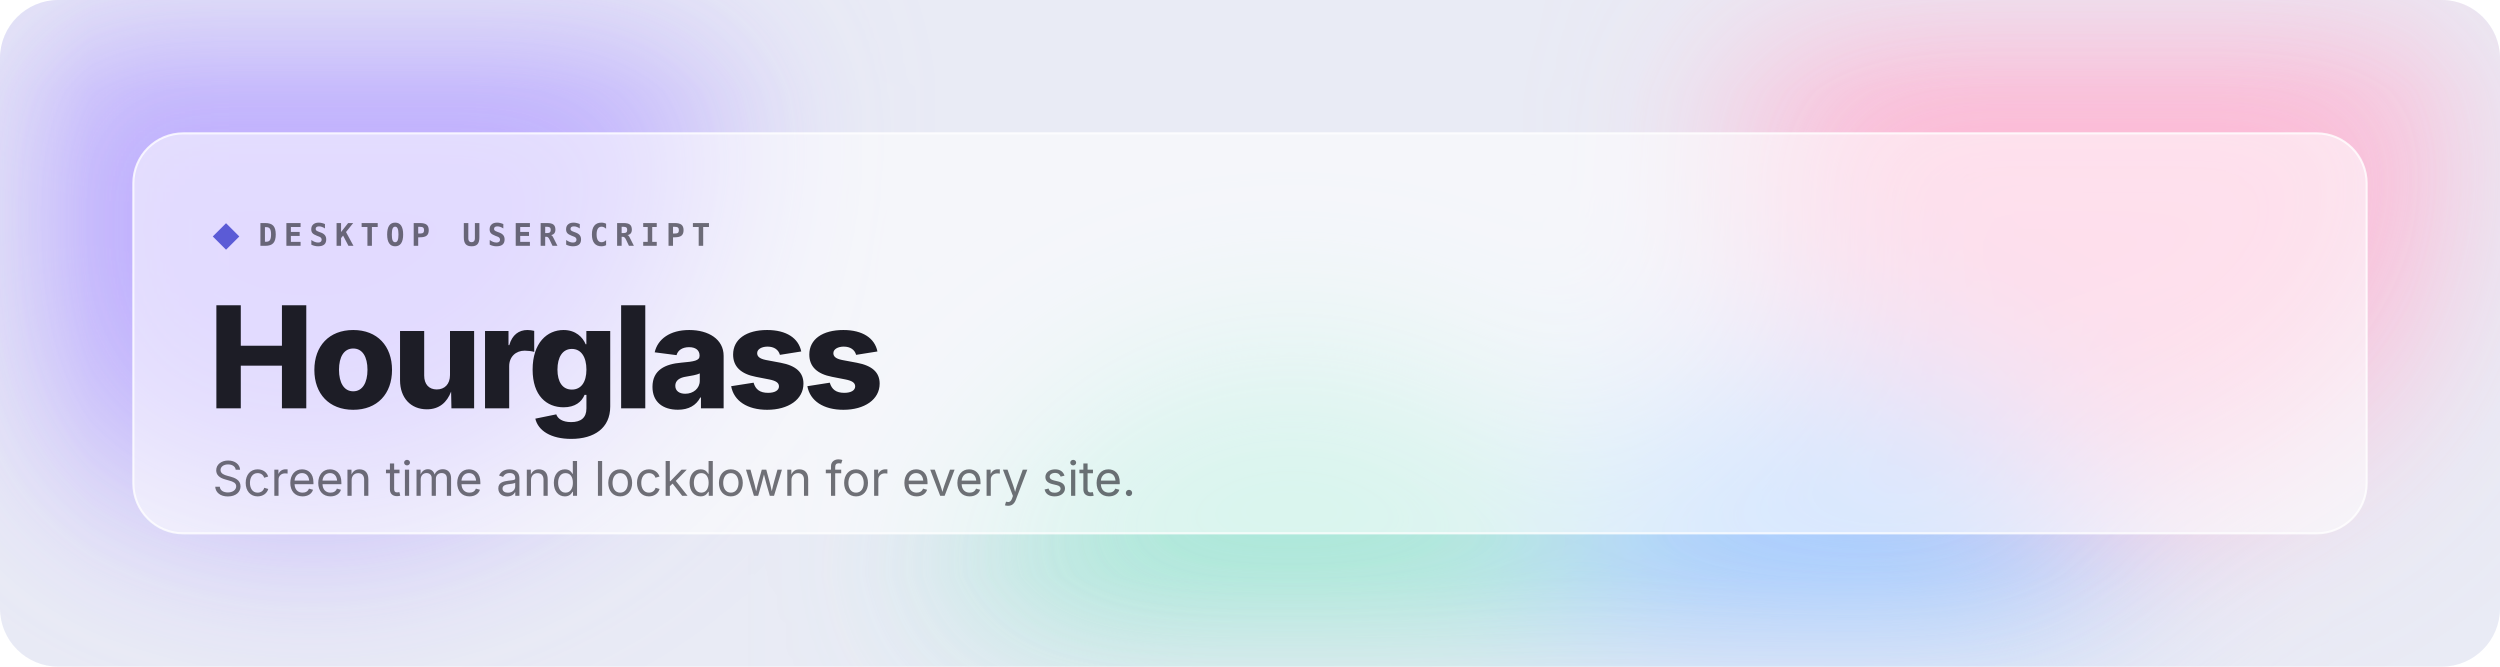
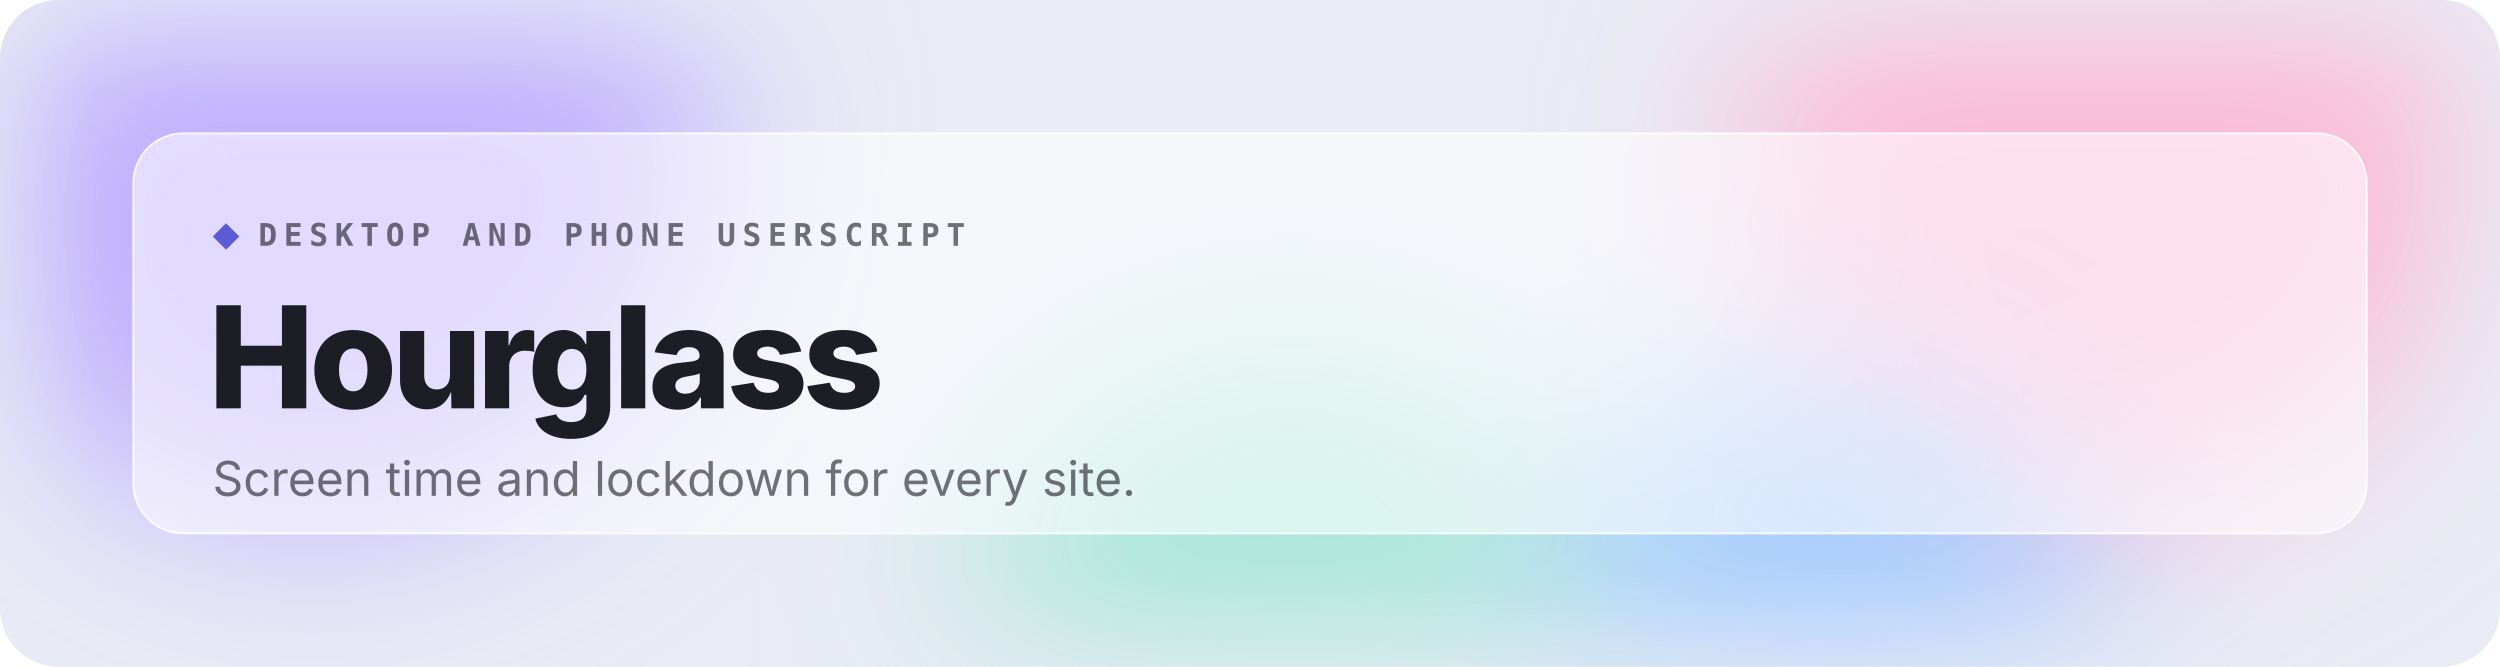
<svg xmlns="http://www.w3.org/2000/svg" width="1200" height="320" viewBox="0 0 1200 320" role="img" aria-label="Hourglass">
  <defs>
    <clipPath id="c">
      <rect width="1200" height="320" rx="28" />
    </clipPath>
    <filter id="b" x="-50%" y="-50%" width="200%" height="200%">
      <feGaussianBlur stdDeviation="46" />
    </filter>
    <linearGradient id="g" x1="0" y1="0" x2="1" y2="0">
      <stop offset="0" stop-color="#ffd27a" />
      <stop offset=".35" stop-color="#ff8a3d" />
      <stop offset=".7" stop-color="#ff2d6f" />
      <stop offset="1" stop-color="#b98bff" />
    </linearGradient>
  </defs>
  <g clip-path="url(#c)">
    <rect width="1200" height="320" fill="#e9ebf5" />
    <g filter="url(#b)" opacity=".9">
      <circle cx="150" cy="60" r="190" fill="#b9a7ff">
        <animateTransform attributeName="transform" type="translate" values="0 0;90 40;-40 90;0 0" dur="17s" repeatCount="indefinite" calcMode="spline" keySplines=".45 0 .55 1;.45 0 .55 1;.45 0 .55 1" />
      </circle>
      <circle cx="1010" cy="70" r="170" fill="#ffb3d1">
        <animateTransform attributeName="transform" type="translate" values="0 0;-80 50;-50 -80;0 0" dur="21s" repeatCount="indefinite" calcMode="spline" keySplines=".45 0 .55 1;.45 0 .55 1;.45 0 .55 1" />
      </circle>
      <circle cx="620" cy="330" r="160" fill="#9fe7d3">
        <animateTransform attributeName="transform" type="translate" values="0 0;70 -40;40 70;0 0" dur="19s" repeatCount="indefinite" calcMode="spline" keySplines=".45 0 .55 1;.45 0 .55 1;.45 0 .55 1" />
      </circle>
      <circle cx="880" cy="300" r="130" fill="#9cc8ff">
        <animateTransform attributeName="transform" type="translate" values="0 0;-60 -30;30 -60;0 0" dur="23s" repeatCount="indefinite" calcMode="spline" keySplines=".45 0 .55 1;.45 0 .55 1;.45 0 .55 1" />
      </circle>
    </g>
    <rect x="64" y="64" width="1072" height="192" rx="24" fill="rgba(255,255,255,.55)" stroke="rgba(255,255,255,.8)" />
    <g font-family="-apple-system,BlinkMacSystemFont,'Segoe UI',Inter,system-ui,sans-serif">
      <g transform="translate(104 118)">
        <rect x="0" y="-9" width="9" height="9" fill="#5b5bd6" transform="rotate(45 4.5 -4.5)" />
-         <text x="20" y="0" font-family="ui-monospace,SFMono-Regular,Menlo,monospace" font-size="15" font-weight="700" letter-spacing="3.2" fill="rgba(29,29,38,.62)">DESKTOP USERSCRIPT</text>
+         <text x="20" y="0" font-family="ui-monospace,SFMono-Regular,Menlo,monospace" font-size="15" font-weight="700" letter-spacing="3.2" fill="rgba(29,29,38,.62)">DESKTOP AND PHONE USERSCRIPT</text>
      </g>
      <text x="100" y="196" font-size="68" font-weight="800" letter-spacing="-2.4" fill="#1d1d26">Hourglass</text>
      <text x="102" y="238" font-size="23" fill="rgba(29,29,38,.62)">Screen time and lockdown for every site.</text>
    </g>
  </g>
</svg>
